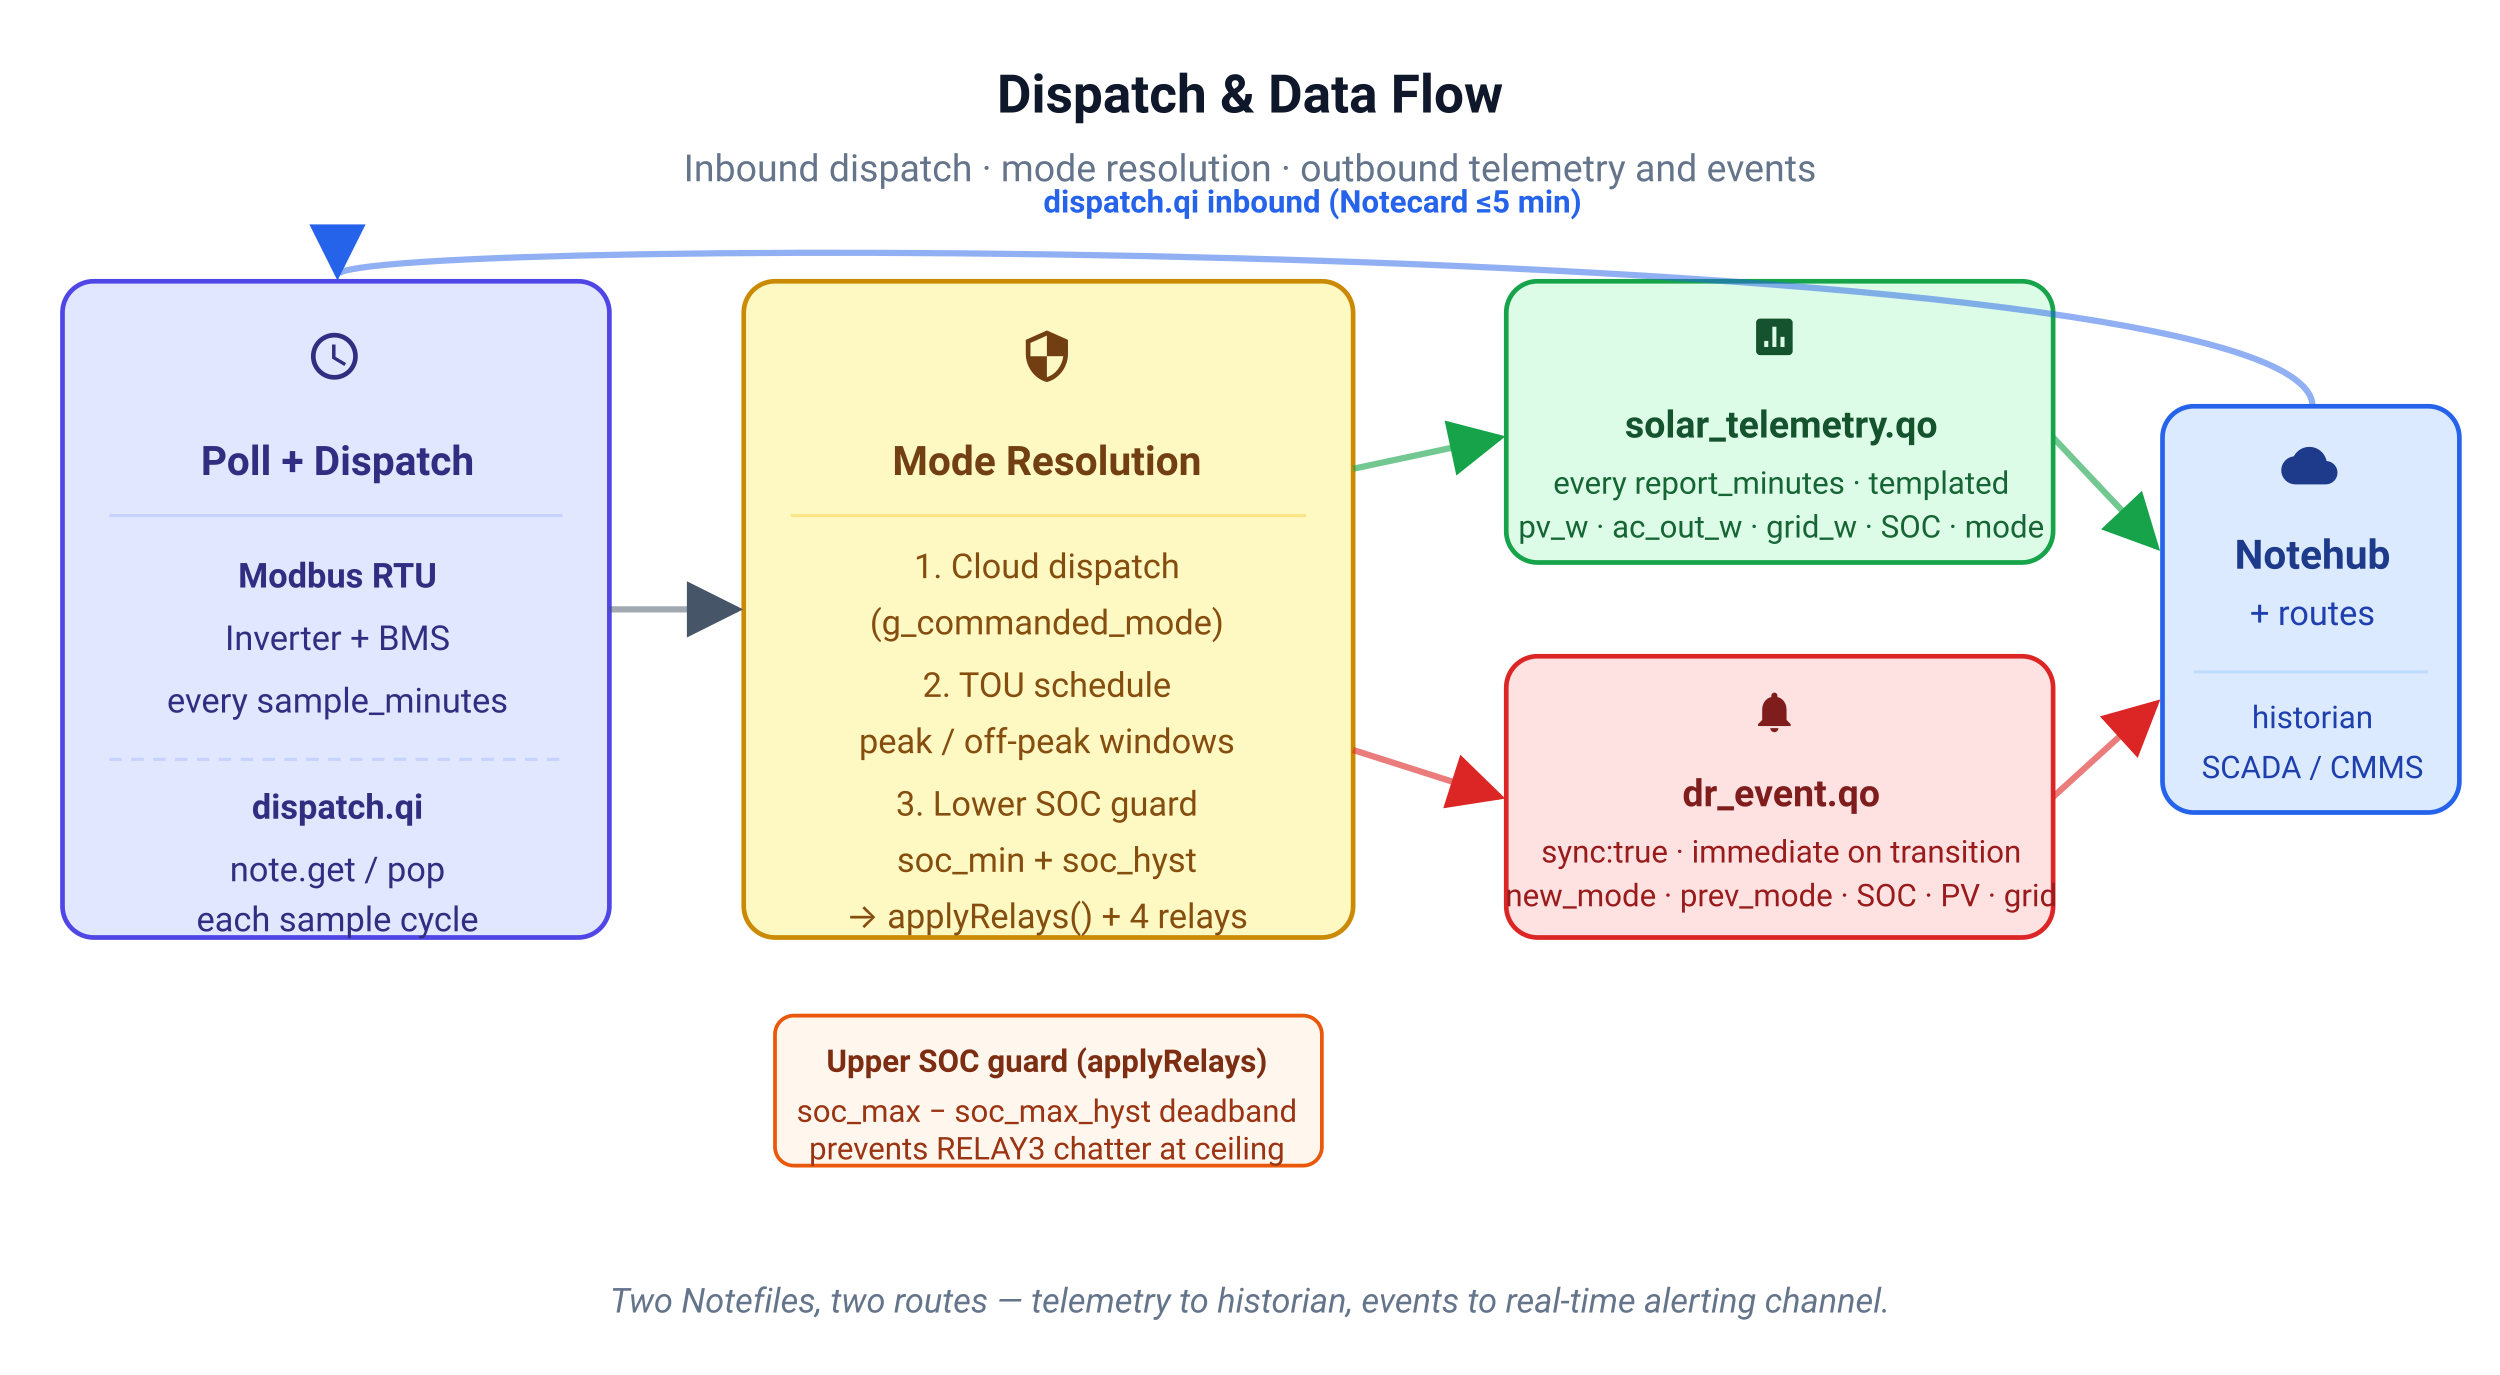
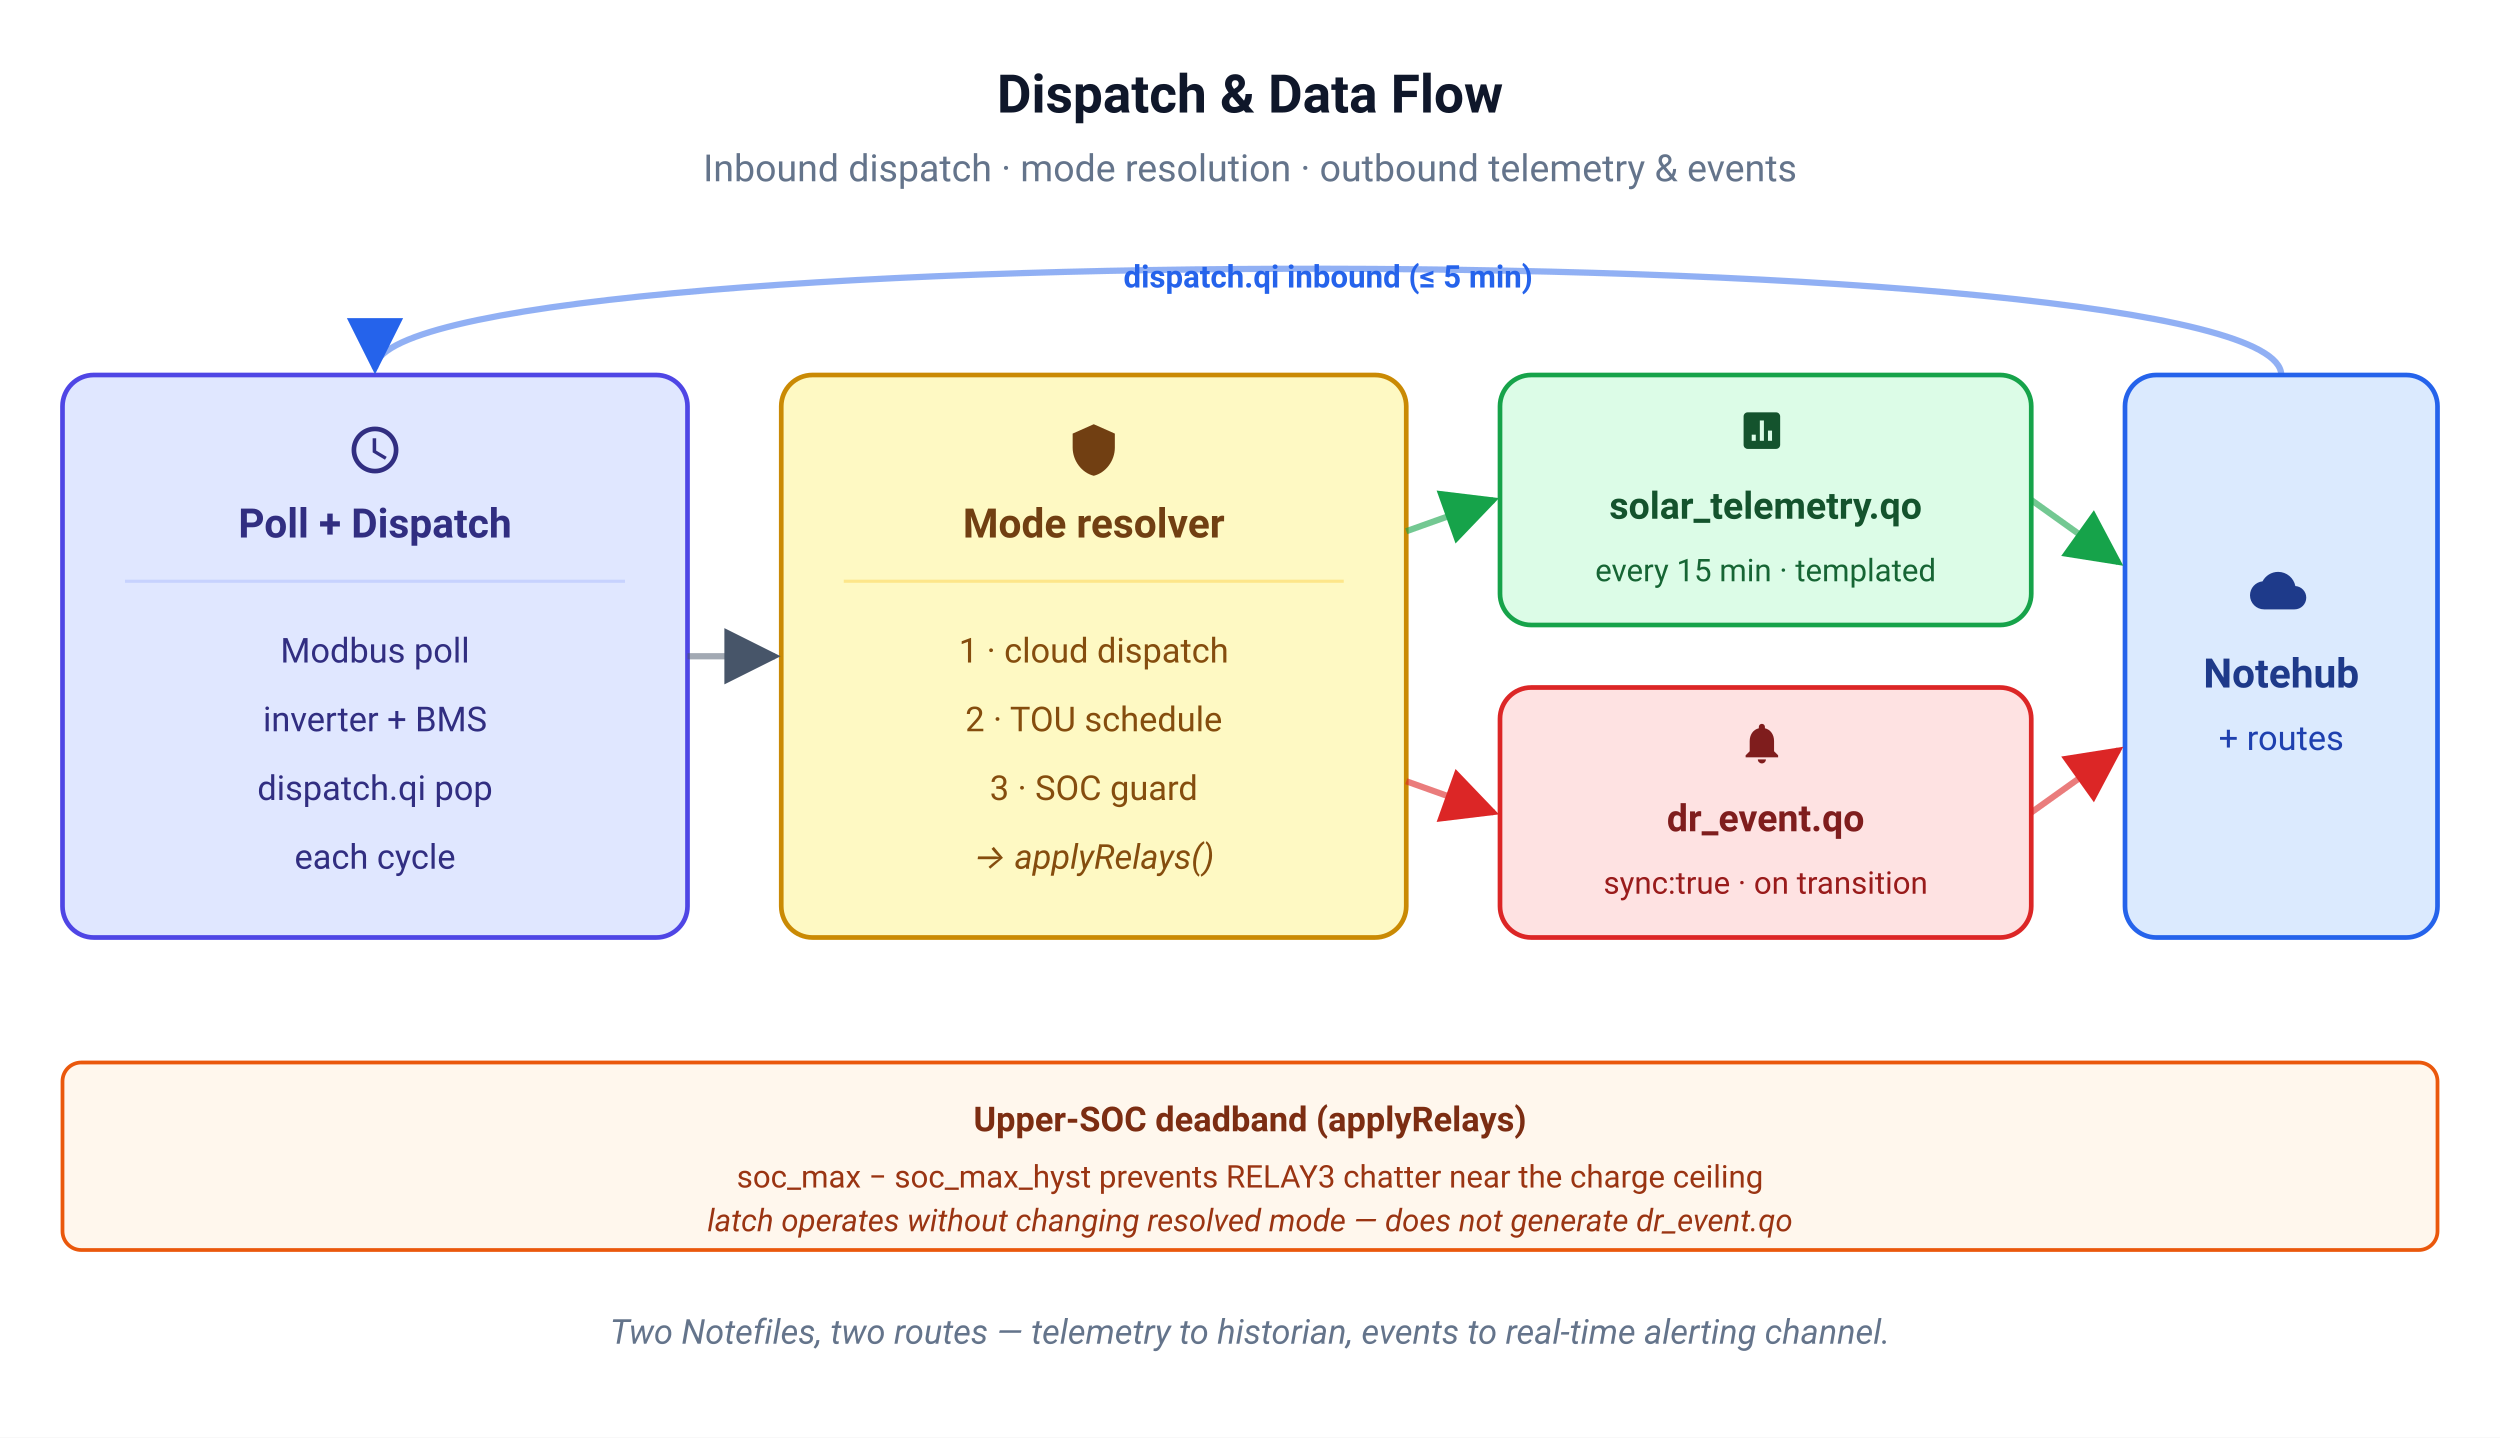
- <svg xmlns="http://www.w3.org/2000/svg" viewBox="0 0 800 440" width="800" font-family="-apple-system,BlinkMacSystemFont,'Segoe UI',Roboto,sans-serif">
+ <svg xmlns="http://www.w3.org/2000/svg" viewBox="0 0 800 460" width="800" font-family="-apple-system,BlinkMacSystemFont,'Segoe UI',Roboto,sans-serif">
  <defs>
    <marker id="ar-gray" viewBox="0 0 10 10" refX="9" refY="5" markerWidth="9" markerHeight="9" orient="auto-start-reverse">
      <path d="M0,0 L10,5 L0,10 z" fill="#475569" />
    </marker>
    <marker id="ar-red" viewBox="0 0 10 10" refX="9" refY="5" markerWidth="9" markerHeight="9" orient="auto-start-reverse">
      <path d="M0,0 L10,5 L0,10 z" fill="#dc2626" />
    </marker>
    <marker id="ar-green" viewBox="0 0 10 10" refX="9" refY="5" markerWidth="9" markerHeight="9" orient="auto-start-reverse">
      <path d="M0,0 L10,5 L0,10 z" fill="#16a34a" />
    </marker>
    <marker id="ar-blue" viewBox="0 0 10 10" refX="9" refY="5" markerWidth="9" markerHeight="9" orient="auto-start-reverse">
      <path d="M0,0 L10,5 L0,10 z" fill="#2563eb" />
    </marker>
-     <marker id="ar-orange" viewBox="0 0 10 10" refX="9" refY="5" markerWidth="9" markerHeight="9" orient="auto-start-reverse">
-       <path d="M0,0 L10,5 L0,10 z" fill="#ea580c" />
-     </marker>
  </defs>
-   <rect width="800" height="440" fill="#ffffff" />
+   <rect width="800" height="460" fill="#ffffff" />
  <text x="400" y="36" text-anchor="middle" font-size="17" font-weight="700" fill="#0f172a">Dispatch &amp; Data Flow</text>
-   <text x="400" y="58" text-anchor="middle" font-size="12" fill="#64748b">Inbound dispatch · mode resolution · outbound telemetry and events</text>
-   <rect x="20" y="90" width="175" height="210" rx="10" fill="#e0e7ff" stroke="#4f46e5" stroke-width="1.5" />
-   <g transform="translate(98,105) scale(0.75)" fill="#312e81">
+   <text x="400" y="58" text-anchor="middle" font-size="12" fill="#64748b">Inbound dispatch · mode resolution · outbound telemetry &amp; events</text>
+   <rect x="20" y="120" width="200" height="180" rx="10" fill="#e0e7ff" stroke="#4f46e5" stroke-width="1.5" />
+   <g transform="translate(111,135) scale(0.75)" fill="#312e81">
    <path d="M11.99 2C6.47 2 2 6.48 2 12s4.47 10 9.99 10C17.52 22 22 17.52 22 12S17.52 2 11.99 2zM12 20c-4.42 0-8-3.58-8-8s3.58-8 8-8 8 3.58 8 8-3.58 8-8 8zm.5-13H11v6l5.25 3.15.75-1.23-4.5-2.67V7z" />
  </g>
-   <text x="108" y="152" text-anchor="middle" font-size="13" font-weight="700" fill="#312e81">Poll + Dispatch</text>
-   <line x1="35" y1="165" x2="180" y2="165" stroke="#c7d2fe" />
+   <text x="120" y="172" text-anchor="middle" font-size="13" font-weight="700" fill="#312e81">Poll + Dispatch</text>
+   <line x1="40" y1="186" x2="200" y2="186" stroke="#c7d2fe" />
  <g font-size="11" fill="#312e81">
-     <text x="108" y="188" text-anchor="middle" font-weight="600">Modbus RTU</text>
-     <text x="108" y="208" text-anchor="middle">Inverter + BMS</text>
-     <text x="108" y="228" text-anchor="middle">every sample_minutes</text>
+     <text x="120" y="212" text-anchor="middle">Modbus poll</text>
+     <text x="120" y="234" text-anchor="middle">inverter + BMS</text>
+     <text x="120" y="256" text-anchor="middle">dispatch.qi pop</text>
+     <text x="120" y="278" text-anchor="middle">each cycle</text>
  </g>
-   <line x1="35" y1="243" x2="180" y2="243" stroke="#c7d2fe" stroke-dasharray="4,3" />
-   <g font-size="11" fill="#312e81">
-     <text x="108" y="262" text-anchor="middle" font-weight="600">dispatch.qi</text>
-     <text x="108" y="282" text-anchor="middle">note.get / pop</text>
-     <text x="108" y="298" text-anchor="middle">each sample cycle</text>
+   <rect x="250" y="120" width="200" height="180" rx="10" fill="#fef9c3" stroke="#ca8a04" stroke-width="1.5" />
+   <g transform="translate(341,135) scale(0.75)" fill="#713f12">
+     <path d="M12 1L3 5v6c0 5.55 3.84 10.74 9 12 5.16-1.26 9-6.45 9-12V5l-9-4z" />
  </g>
-   <rect x="238" y="90" width="195" height="210" rx="10" fill="#fef9c3" stroke="#ca8a04" stroke-width="1.5" />
-   <g transform="translate(326,105) scale(0.75)" fill="#713f12">
-     <path d="M12 1L3 5v6c0 5.55 3.84 10.74 9 12 5.16-1.26 9-6.45 9-12V5l-9-4zm0 10.99h7c-.53 4.12-3.28 7.79-7 8.94V12H5V6.3l7-3.11v8.8z" />
+   <text x="350" y="172" text-anchor="middle" font-size="13" font-weight="700" fill="#713f12">Mode resolver</text>
+   <line x1="270" y1="186" x2="430" y2="186" stroke="#fde68a" />
+   <g font-size="11" fill="#854d0e">
+     <text x="350" y="212" text-anchor="middle">1 · cloud dispatch</text>
+     <text x="350" y="234" text-anchor="middle">2 · TOU schedule</text>
+     <text x="350" y="256" text-anchor="middle">3 · SOC guard</text>
+     <text x="350" y="278" text-anchor="middle" font-style="italic">→ applyRelays()</text>
  </g>
-   <text x="335" y="152" text-anchor="middle" font-size="13" font-weight="700" fill="#713f12">Mode Resolution</text>
-   <line x1="253" y1="165" x2="418" y2="165" stroke="#fde68a" />
-   <g font-size="11" fill="#854d0e">
-     <text x="335" y="185" text-anchor="middle">1. Cloud dispatch</text>
-     <text x="335" y="203" text-anchor="middle">  (g_commanded_mode)</text>
-     <text x="335" y="223" text-anchor="middle">2. TOU schedule</text>
-     <text x="335" y="241" text-anchor="middle">  peak / off-peak windows</text>
-     <text x="335" y="261" text-anchor="middle">3. Lower SOC guard</text>
-     <text x="335" y="279" text-anchor="middle">  soc_min + soc_hyst</text>
-     <text x="335" y="297" text-anchor="middle">→ applyRelays() + 4 relays</text>
-   </g>
-   <rect x="482" y="90" width="175" height="90" rx="10" fill="#dcfce7" stroke="#16a34a" stroke-width="1.5" />
-   <g transform="translate(560,100) scale(0.65)" fill="#14532d">
+   <rect x="480" y="120" width="170" height="80" rx="10" fill="#dcfce7" stroke="#16a34a" stroke-width="1.5" />
+   <g transform="translate(556,130) scale(0.65)" fill="#14532d">
    <path d="M19 3H5c-1.1 0-2 .9-2 2v14c0 1.1.9 2 2 2h14c1.1 0 2-.9 2-2V5c0-1.1-.9-2-2-2zM7 17v-3h2v3H7zm4 0V7h2v10h-2zm4 0v-5h2v5h-2z" />
  </g>
-   <text x="570" y="140" text-anchor="middle" font-size="12" font-weight="700" fill="#14532d">solar_telemetry.qo</text>
-   <text x="570" y="158" text-anchor="middle" font-size="10" fill="#166534">every report_minutes · templated</text>
-   <text x="570" y="172" text-anchor="middle" font-size="10" fill="#166534">pv_w · ac_out_w · grid_w · SOC · mode</text>
-   <rect x="482" y="210" width="175" height="90" rx="10" fill="#fee2e2" stroke="#dc2626" stroke-width="1.5" />
-   <g transform="translate(560,220) scale(0.65)" fill="#7f1d1d">
+   <text x="565" y="166" text-anchor="middle" font-size="12" font-weight="700" fill="#14532d">solar_telemetry.qo</text>
+   <text x="565" y="186" text-anchor="middle" font-size="10" fill="#166534">every 15 min · templated</text>
+   <rect x="480" y="220" width="170" height="80" rx="10" fill="#fee2e2" stroke="#dc2626" stroke-width="1.5" />
+   <g transform="translate(556,230) scale(0.65)" fill="#7f1d1d">
    <path d="M12 22c1.1 0 2-.9 2-2h-4c0 1.1.89 2 2 2zm6-6v-5c0-3.07-1.63-5.64-4.5-6.32V4c0-.83-.67-1.5-1.5-1.5s-1.5.67-1.5 1.5v.68C7.64 5.36 6 7.92 6 11v5l-2 2v1h16v-1l-2-2z" />
  </g>
-   <text x="570" y="258" text-anchor="middle" font-size="12" font-weight="700" fill="#7f1d1d">dr_event.qo</text>
-   <text x="570" y="276" text-anchor="middle" font-size="10" fill="#991b1b">sync:true · immediate on transition</text>
-   <text x="570" y="290" text-anchor="middle" font-size="10" fill="#991b1b">new_mode · prev_mode · SOC · PV · grid</text>
-   <rect x="692" y="130" width="95" height="130" rx="10" fill="#dbeafe" stroke="#2563eb" stroke-width="1.5" />
-   <g transform="translate(730,140) scale(0.75)" fill="#1e3a8a">
+   <text x="565" y="266" text-anchor="middle" font-size="12" font-weight="700" fill="#7f1d1d">dr_event.qo</text>
+   <text x="565" y="286" text-anchor="middle" font-size="10" fill="#991b1b">sync:true · on transition</text>
+   <rect x="680" y="120" width="100" height="180" rx="10" fill="#dbeafe" stroke="#2563eb" stroke-width="1.5" />
+   <g transform="translate(720,180) scale(0.75)" fill="#1e3a8a">
    <path d="M19.35 10.04C18.67 6.59 15.64 4 12 4 9.11 4 6.6 5.64 5.35 8.04 2.34 8.36 0 10.91 0 14c0 3.31 2.69 6 6 6h13c2.76 0 5-2.24 5-5 0-2.64-2.05-4.78-4.65-4.96z" />
  </g>
-   <text x="740" y="182" text-anchor="middle" font-size="13" font-weight="700" fill="#1e3a8a">Notehub</text>
-   <text x="740" y="200" text-anchor="middle" font-size="11" fill="#1e40af">+ routes</text>
-   <line x1="702" y1="215" x2="777" y2="215" stroke="#bfdbfe" />
-   <text x="740" y="233" text-anchor="middle" font-size="10" fill="#1e40af">historian</text>
-   <text x="740" y="249" text-anchor="middle" font-size="10" fill="#1e40af">SCADA / CMMS</text>
-   <line x1="195" y1="195" x2="236" y2="195" stroke="#475569" stroke-opacity="0.5" stroke-width="2" marker-end="url(#ar-gray)" />
-   <line x1="433" y1="150" x2="480" y2="140" stroke="#16a34a" stroke-opacity="0.6" stroke-width="2" marker-end="url(#ar-green)" />
-   <line x1="433" y1="240" x2="480" y2="255" stroke="#dc2626" stroke-opacity="0.6" stroke-width="2" marker-end="url(#ar-red)" />
-   <line x1="657" y1="140" x2="690" y2="175" stroke="#16a34a" stroke-opacity="0.6" stroke-width="2" marker-end="url(#ar-green)" />
-   <line x1="657" y1="255" x2="690" y2="225" stroke="#dc2626" stroke-opacity="0.6" stroke-width="2" marker-end="url(#ar-red)" />
-   <path d="M 740 130 C 740 75, 108 75, 108 88" stroke="#2563eb" stroke-opacity="0.5" stroke-width="2" fill="none" marker-end="url(#ar-blue)" />
-   <text x="420" y="68" text-anchor="middle" font-size="10" fill="#2563eb" font-weight="600">dispatch.qi inbound (Notecard ≤5 min)</text>
-   <rect x="248" y="325" width="175" height="48" rx="6" fill="#fff7ed" stroke="#ea580c" stroke-width="1.2" />
-   <text x="335" y="343" text-anchor="middle" font-size="10" font-weight="700" fill="#7c2d12">Upper SOC guard (applyRelays)</text>
-   <text x="335" y="359" text-anchor="middle" font-size="10" fill="#9a3412">soc_max − soc_max_hyst deadband</text>
-   <text x="335" y="371" text-anchor="middle" font-size="10" fill="#9a3412">prevents RELAY3 chatter at ceiling</text>
-   <text x="400" y="420" text-anchor="middle" font-size="11" fill="#64748b" font-style="italic">Two Notefiles, two routes — telemetry to historian, events to real-time alerting channel.</text>
+   <text x="730" y="220" text-anchor="middle" font-size="13" font-weight="700" fill="#1e3a8a">Notehub</text>
+   <text x="730" y="240" text-anchor="middle" font-size="11" fill="#1e40af">+ routes</text>
+   <line x1="220" y1="210" x2="248" y2="210" stroke="#475569" stroke-opacity="0.5" stroke-width="2" marker-end="url(#ar-gray)" />
+   <line x1="450" y1="170" x2="478" y2="160" stroke="#16a34a" stroke-opacity="0.6" stroke-width="2" marker-end="url(#ar-green)" />
+   <line x1="450" y1="250" x2="478" y2="260" stroke="#dc2626" stroke-opacity="0.6" stroke-width="2" marker-end="url(#ar-red)" />
+   <line x1="650" y1="160" x2="678" y2="180" stroke="#16a34a" stroke-opacity="0.6" stroke-width="2" marker-end="url(#ar-green)" />
+   <line x1="650" y1="260" x2="678" y2="240" stroke="#dc2626" stroke-opacity="0.6" stroke-width="2" marker-end="url(#ar-red)" />
+   <path d="M 730 120 C 730 75 120 75 120 118" stroke="#2563eb" stroke-opacity="0.5" stroke-width="2" fill="none" marker-end="url(#ar-blue)" />
+   <text x="425" y="92" text-anchor="middle" font-size="10" fill="#2563eb" font-weight="600">dispatch.qi inbound (≤ 5 min)</text>
+   <rect x="20" y="340" width="760" height="60" rx="6" fill="#fff7ed" stroke="#ea580c" stroke-width="1.2" />
+   <text x="400" y="362" text-anchor="middle" font-size="11" font-weight="700" fill="#7c2d12">Upper-SOC deadband (applyRelays)</text>
+   <text x="400" y="380" text-anchor="middle" font-size="10" fill="#9a3412">soc_max − soc_max_hyst prevents RELAY3 chatter near the charge ceiling</text>
+   <text x="400" y="394" text-anchor="middle" font-size="10" fill="#9a3412" font-style="italic">latch operates without changing resolved mode — does not generate dr_event.qo</text>
+   <text x="400" y="430" text-anchor="middle" font-size="11" fill="#64748b" font-style="italic">Two Notefiles, two routes — telemetry to historian, events to real-time alerting channel.</text>
</svg>
